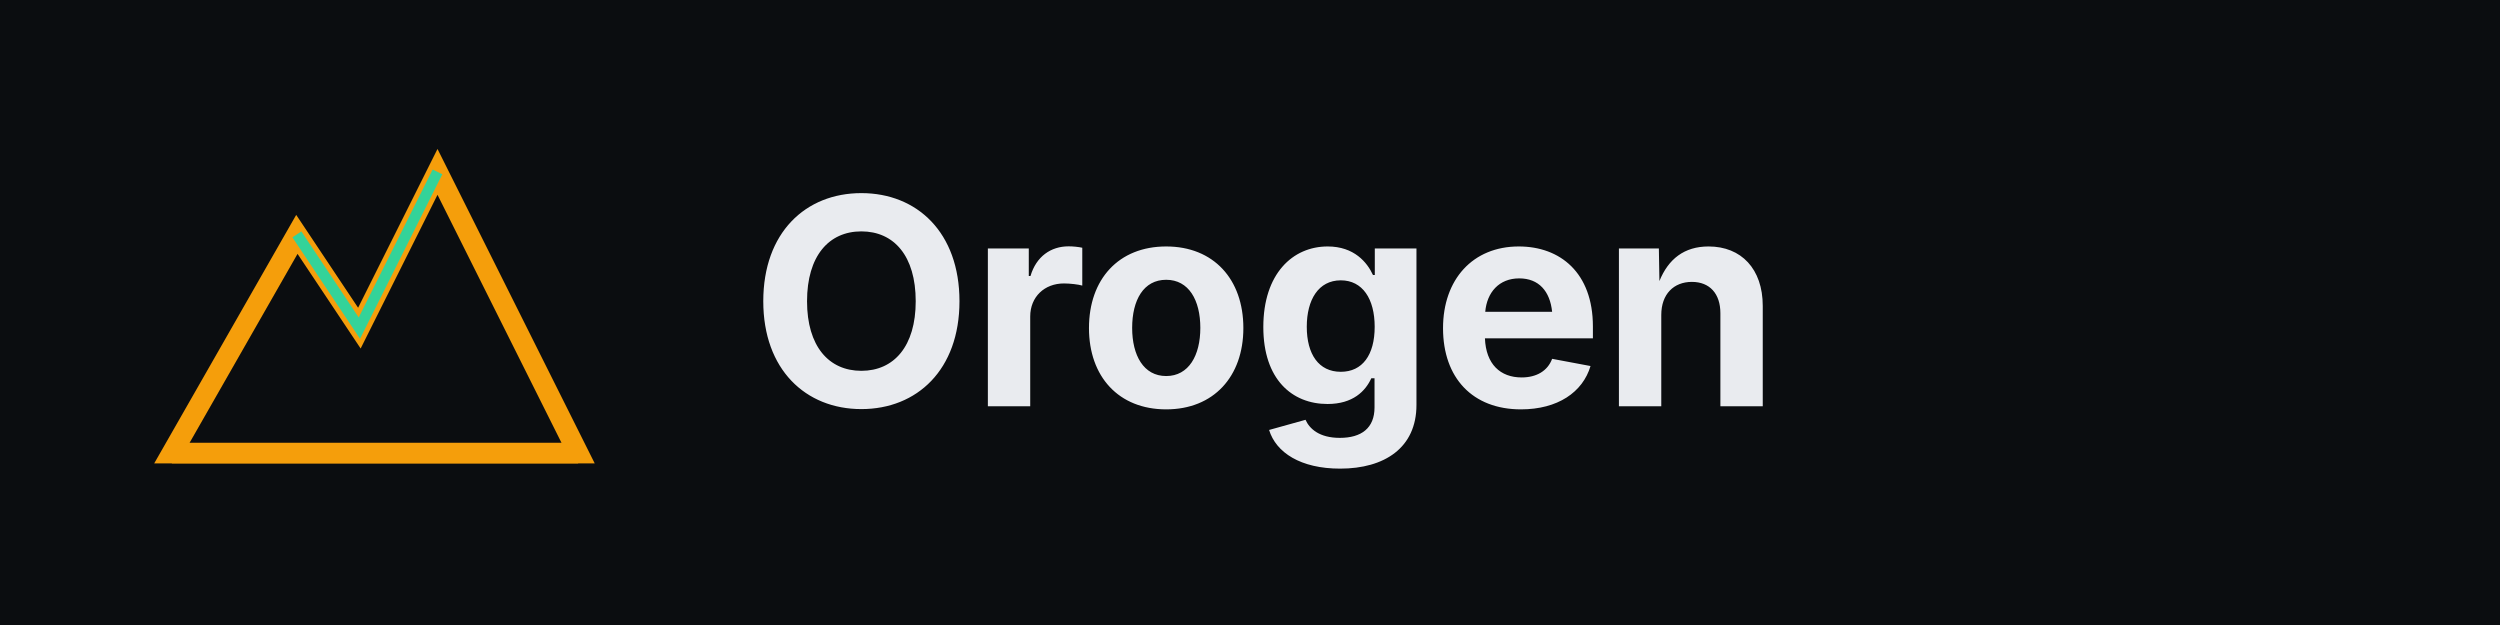
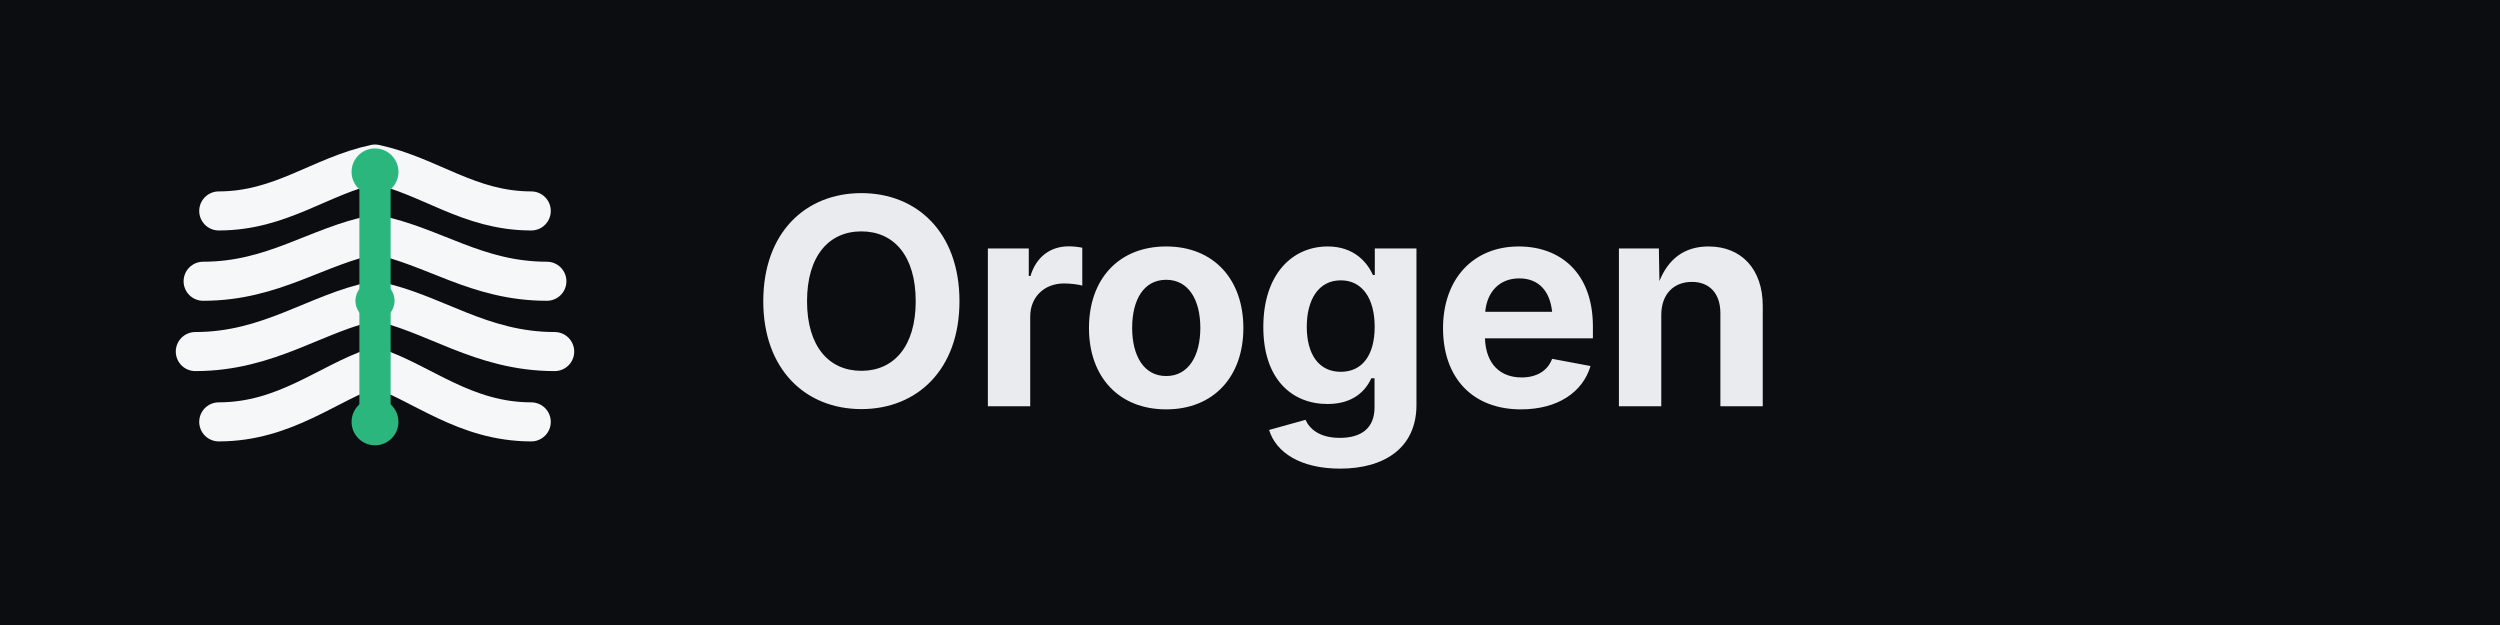
- <svg xmlns="http://www.w3.org/2000/svg" viewBox="0 0 1280 320" role="img" aria-label="Orogen — horizontal lockup, dark">
+ <svg xmlns="http://www.w3.org/2000/svg" viewBox="0 0 1280 320" role="img" aria-label="Orogen horizontal lockup, dark">
  <rect width="1280" height="320" fill="#0b0d10" />
-   <g transform="translate(64,32) scale(0.25)">
-     <path d="M96 800 L352 352 L480 544 L640 224 L928 800 Z" fill="none" stroke="#f59e0b" stroke-width="42" stroke-linejoin="miter" stroke-miterlimit="10" />
-     <line x1="96" y1="800" x2="928" y2="800" stroke="#f59e0b" stroke-width="42" />
-     <path d="M352 352 L480 544 L640 224" fill="none" stroke="#34d399" stroke-width="22" stroke-linejoin="miter" stroke-miterlimit="10" />
+   <g transform="translate(64,32) scale(2)">
+     <path d="M24 38C40 38 50 29 64 26C78 29 88 38 104 38" fill="none" stroke="#F5F7F8" stroke-width="10" stroke-linecap="round" stroke-linejoin="round" />
+     <path d="M20 56C38 56 49 47 64 44C79 47 90 56 108 56" fill="none" stroke="#F5F7F8" stroke-width="10" stroke-linecap="round" stroke-linejoin="round" />
+     <path d="M18 74C37 74 49 64 64 61C79 64 91 74 110 74" fill="none" stroke="#F5F7F8" stroke-width="10" stroke-linecap="round" stroke-linejoin="round" />
+     <path d="M24 92C41 92 52 82 64 78C76 82 87 92 104 92" fill="none" stroke="#F5F7F8" stroke-width="10" stroke-linecap="round" stroke-linejoin="round" />
+     <path d="M64 28V92" stroke="#2AB67D" stroke-width="8" stroke-linecap="round" />
+     <circle cx="64" cy="28" r="6" fill="#2AB67D" />
+     <circle cx="64" cy="61" r="5" fill="#2AB67D" />
+     <circle cx="64" cy="92" r="6" fill="#2AB67D" />
  </g>
  <g font-family="Inter, 'Inter Variable', ui-sans-serif, system-ui, -apple-system, 'Segoe UI', Roboto, sans-serif" font-weight="700" font-size="148" letter-spacing="-1.5">
    <text x="384" y="208" fill="#e9ebef">Orogen</text>
  </g>
</svg>
